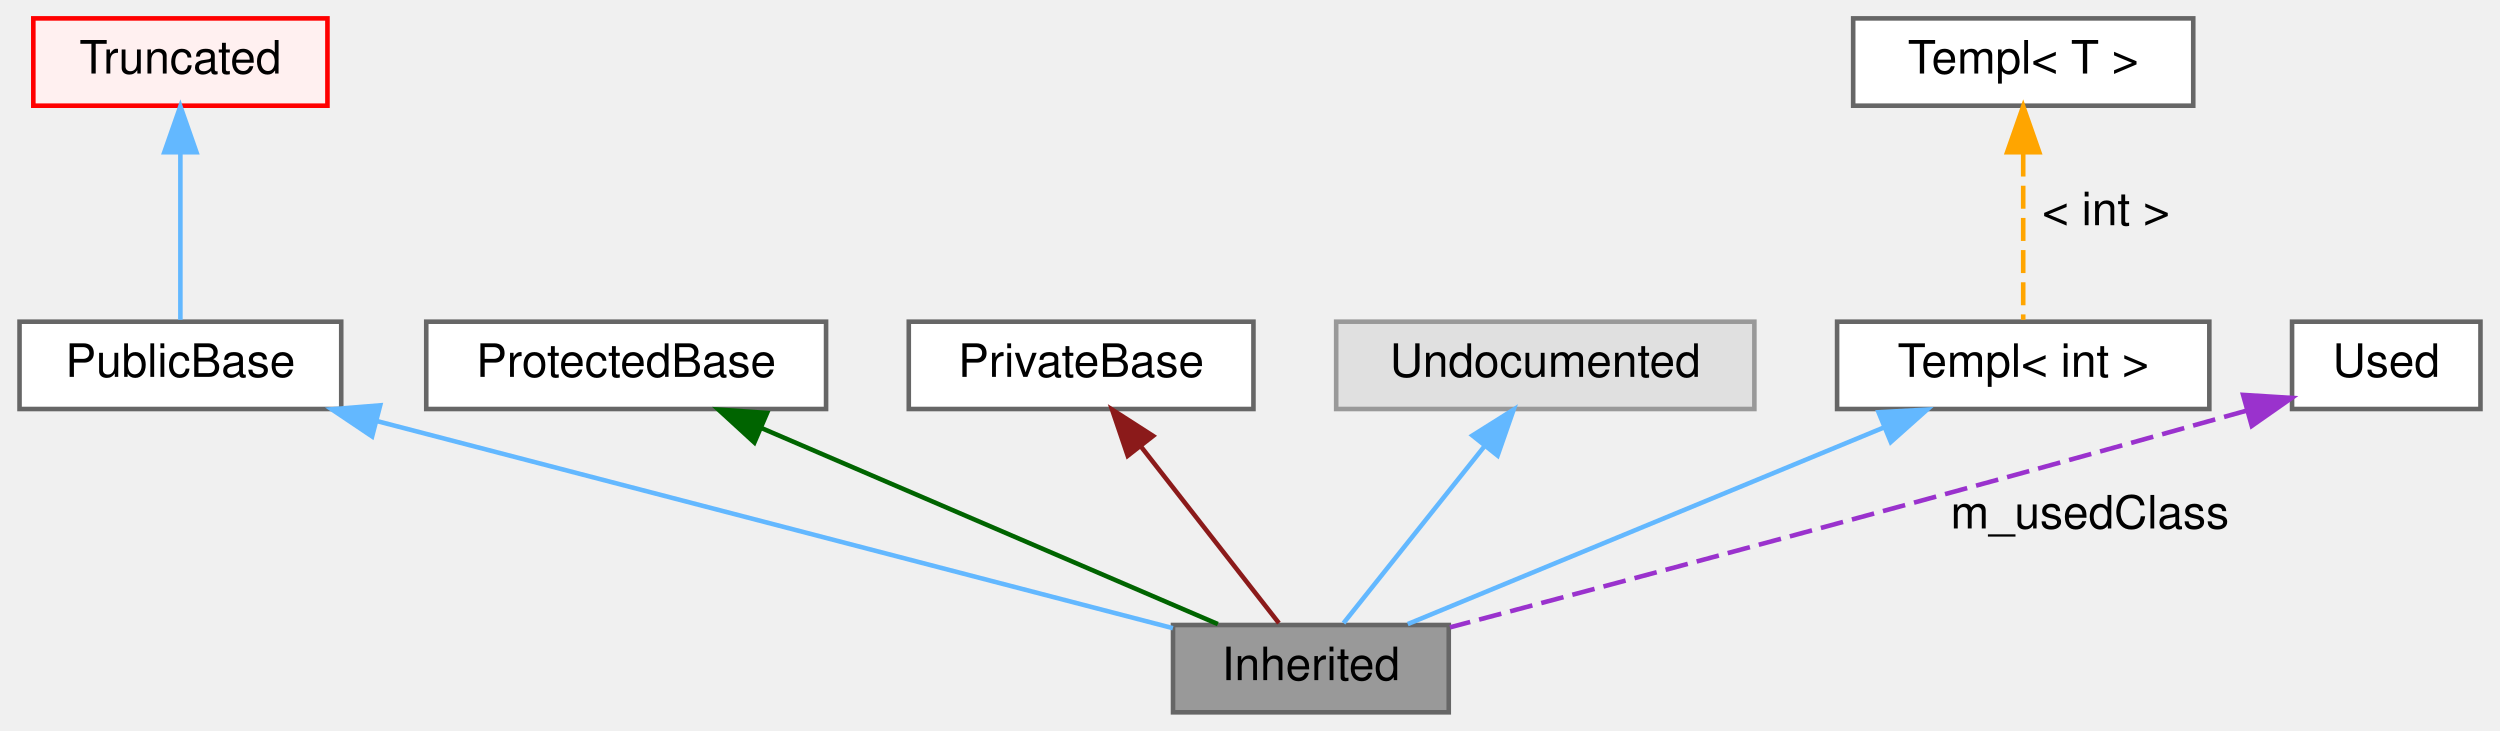
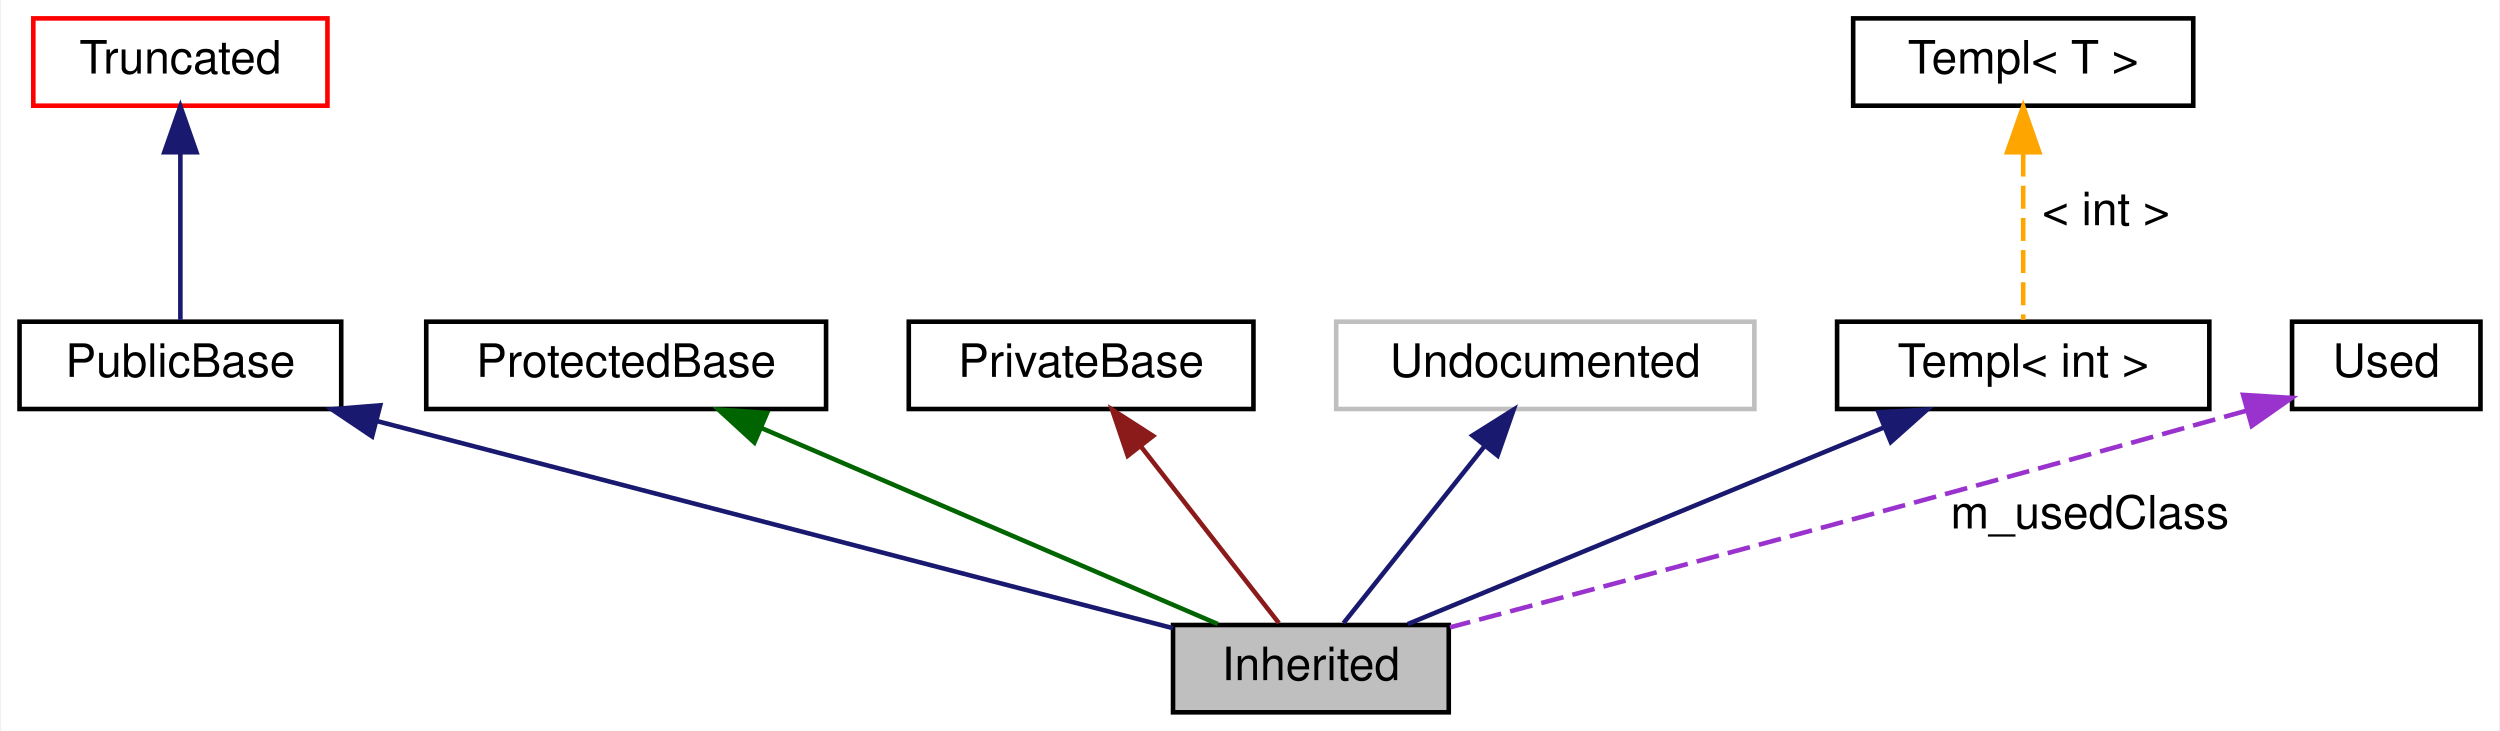
- <svg xmlns="http://www.w3.org/2000/svg" xmlns:xlink="http://www.w3.org/1999/xlink" width="544pt" height="159pt" viewBox="0.00 0.00 543.50 159.00">
+ <svg xmlns="http://www.w3.org/2000/svg" width="544pt" height="159pt" viewBox="0.00 0.00 543.50 159.00">
  <g id="graph0" class="graph" transform="scale(1 1) rotate(0) translate(4 155)">
+     <polygon fill="white" stroke="transparent" points="-4,4 -4,-155 539.5,-155 539.5,4 -4,4" />
    <g id="node1" class="node">
-       <g id="a_node1">
-         <a xlink:title=" ">
-           <polygon fill="#999999" stroke="#666666" points="311,-19 251,-19 251,0 311,0 311,-19" />
-           <text text-anchor="middle" x="281" y="-7" font-family="Helvetica,sans-Serif" font-size="10.00">Inherited</text>
-         </a>
-       </g>
+       <polygon fill="#bfbfbf" stroke="black" points="311,-19 251,-19 251,0 311,0 311,-19" />
+       <text text-anchor="middle" x="281" y="-7" font-family="Helvetica,sans-Serif" font-size="10.00">Inherited</text>
    </g>
    <g id="node2" class="node">
-       <g id="a_node2">
-         <a xlink:href="url.html" xlink:title=" ">
-           <polygon fill="white" stroke="#666666" points="70,-85 0,-85 0,-66 70,-66 70,-85" />
-           <text text-anchor="middle" x="35" y="-73" font-family="Helvetica,sans-Serif" font-size="10.00">PublicBase</text>
-         </a>
-       </g>
+       <polygon fill="none" stroke="black" points="70,-85 0,-85 0,-66 70,-66 70,-85" />
+       <text text-anchor="middle" x="35" y="-73" font-family="Helvetica,sans-Serif" font-size="10.00">PublicBase</text>
    </g>
    <g id="edge1" class="edge">
-       <path fill="none" stroke="#63b8ff" d="M77.7,-63.39C127.22,-50.51 207.6,-29.59 250.97,-18.31" />
-       <polygon fill="#63b8ff" stroke="#63b8ff" points="76.72,-60.03 67.92,-65.94 78.48,-66.8 76.72,-60.03" />
+       <path fill="none" stroke="midnightblue" d="M77.7,-63.39C127.22,-50.51 207.6,-29.59 250.97,-18.31" />
+       <polygon fill="midnightblue" stroke="midnightblue" points="76.72,-60.03 67.92,-65.94 78.48,-66.8 76.72,-60.03" />
    </g>
    <g id="node3" class="node">
-       <g id="a_node3">
-         <a xlink:href="url.html" xlink:title=" ">
-           <polygon fill="#fff0f0" stroke="red" points="67,-151 3,-151 3,-132 67,-132 67,-151" />
-           <text text-anchor="middle" x="35" y="-139" font-family="Helvetica,sans-Serif" font-size="10.00">Truncated</text>
-         </a>
-       </g>
+       <polygon fill="none" stroke="red" points="67,-151 3,-151 3,-132 67,-132 67,-151" />
+       <text text-anchor="middle" x="35" y="-139" font-family="Helvetica,sans-Serif" font-size="10.00">Truncated</text>
    </g>
    <g id="edge2" class="edge">
-       <path fill="none" stroke="#63b8ff" d="M35,-121.58C35,-109.63 35,-94.72 35,-85.41" />
-       <polygon fill="#63b8ff" stroke="#63b8ff" points="31.5,-121.87 35,-131.87 38.5,-121.87 31.5,-121.87" />
+       <path fill="none" stroke="midnightblue" d="M35,-121.58C35,-109.63 35,-94.72 35,-85.41" />
+       <polygon fill="midnightblue" stroke="midnightblue" points="31.5,-121.87 35,-131.87 38.5,-121.87 31.5,-121.87" />
    </g>
    <g id="node4" class="node">
-       <polygon fill="white" stroke="#666666" points="175.5,-85 88.5,-85 88.5,-66 175.5,-66 175.5,-85" />
+       <polygon fill="none" stroke="black" points="175.5,-85 88.5,-85 88.5,-66 175.5,-66 175.5,-85" />
      <text text-anchor="middle" x="132" y="-73" font-family="Helvetica,sans-Serif" font-size="10.00">ProtectedBase</text>
    </g>
    <g id="edge3" class="edge">
      <path fill="none" stroke="darkgreen" d="M161.43,-61.86C190.79,-49.25 235.12,-30.21 260.75,-19.2" />
      <polygon fill="darkgreen" stroke="darkgreen" points="159.9,-58.71 152.09,-65.87 162.66,-65.14 159.9,-58.71" />
    </g>
    <g id="node5" class="node">
-       <polygon fill="white" stroke="#666666" points="268.5,-85 193.5,-85 193.5,-66 268.5,-66 268.5,-85" />
+       <polygon fill="none" stroke="black" points="268.5,-85 193.5,-85 193.5,-66 268.5,-66 268.5,-85" />
      <text text-anchor="middle" x="231" y="-73" font-family="Helvetica,sans-Serif" font-size="10.00">PrivateBase</text>
    </g>
    <g id="edge4" class="edge">
      <path fill="none" stroke="#8b1a1a" d="M244.07,-57.77C253.66,-45.49 266.31,-29.3 274.04,-19.41" />
      <polygon fill="#8b1a1a" stroke="#8b1a1a" points="241.14,-55.83 237.74,-65.87 246.66,-60.14 241.14,-55.83" />
    </g>
    <g id="node6" class="node">
-       <g id="a_node6">
-         <a xlink:title=" ">
-           <polygon fill="#e0e0e0" stroke="#999999" points="377.5,-85 286.5,-85 286.5,-66 377.5,-66 377.5,-85" />
-           <text text-anchor="middle" x="332" y="-73" font-family="Helvetica,sans-Serif" font-size="10.00">Undocumented</text>
-         </a>
-       </g>
+       <polygon fill="none" stroke="#bfbfbf" points="377.5,-85 286.5,-85 286.5,-66 377.5,-66 377.5,-85" />
+       <text text-anchor="middle" x="332" y="-73" font-family="Helvetica,sans-Serif" font-size="10.00">Undocumented</text>
    </g>
    <g id="edge5" class="edge">
-       <path fill="none" stroke="#63b8ff" d="M318.67,-57.77C308.88,-45.49 295.98,-29.3 288.1,-19.41" />
-       <polygon fill="#63b8ff" stroke="#63b8ff" points="316.15,-60.23 325.12,-65.87 321.63,-55.87 316.15,-60.23" />
+       <path fill="none" stroke="midnightblue" d="M318.67,-57.77C308.88,-45.49 295.98,-29.3 288.1,-19.41" />
+       <polygon fill="midnightblue" stroke="midnightblue" points="316.15,-60.23 325.12,-65.87 321.63,-55.87 316.15,-60.23" />
    </g>
    <g id="node7" class="node">
-       <polygon fill="white" stroke="#666666" points="476.5,-85 395.5,-85 395.5,-66 476.5,-66 476.5,-85" />
+       <polygon fill="none" stroke="black" points="476.5,-85 395.5,-85 395.5,-66 476.5,-66 476.5,-85" />
      <text text-anchor="middle" x="436" y="-73" font-family="Helvetica,sans-Serif" font-size="10.00">Templ&lt; int &gt;</text>
    </g>
    <g id="edge6" class="edge">
-       <path fill="none" stroke="#63b8ff" d="M405.78,-62.02C375.24,-49.41 328.84,-30.25 302.07,-19.2" />
-       <polygon fill="#63b8ff" stroke="#63b8ff" points="404.52,-65.29 415.1,-65.87 407.19,-58.82 404.52,-65.29" />
+       <path fill="none" stroke="midnightblue" d="M405.78,-62.02C375.24,-49.41 328.84,-30.25 302.07,-19.2" />
+       <polygon fill="midnightblue" stroke="midnightblue" points="404.52,-65.29 415.1,-65.87 407.19,-58.82 404.52,-65.29" />
    </g>
    <g id="node8" class="node">
-       <polygon fill="white" stroke="#666666" points="473,-151 399,-151 399,-132 473,-132 473,-151" />
+       <polygon fill="none" stroke="black" points="473,-151 399,-151 399,-132 473,-132 473,-151" />
      <text text-anchor="middle" x="436" y="-139" font-family="Helvetica,sans-Serif" font-size="10.00">Templ&lt; T &gt;</text>
    </g>
    <g id="edge7" class="edge">
      <path fill="none" stroke="orange" stroke-dasharray="5,2" d="M436,-121.58C436,-109.63 436,-94.72 436,-85.41" />
      <polygon fill="orange" stroke="orange" points="432.5,-121.87 436,-131.87 439.5,-121.87 432.5,-121.87" />
      <text text-anchor="middle" x="454" y="-106" font-family="Helvetica,sans-Serif" font-size="10.00">&lt; int &gt;</text>
    </g>
    <g id="node9" class="node">
-       <polygon fill="white" stroke="#666666" points="535.5,-85 494.5,-85 494.5,-66 535.5,-66 535.5,-85" />
+       <polygon fill="none" stroke="black" points="535.5,-85 494.5,-85 494.5,-66 535.5,-66 535.5,-85" />
      <text text-anchor="middle" x="515" y="-73" font-family="Helvetica,sans-Serif" font-size="10.00">Used</text>
    </g>
    <g id="edge8" class="edge">
      <path fill="none" stroke="#9a32cd" stroke-dasharray="5,2" d="M484.52,-65.62C417.32,-46.74 349.44,-28.6 311.27,-18.49" />
      <polygon fill="#9a32cd" stroke="#9a32cd" points="483.85,-69.07 494.42,-68.41 485.74,-62.33 483.85,-69.07" />
      <text text-anchor="middle" x="450.5" y="-40" font-family="Helvetica,sans-Serif" font-size="10.00">m_usedClass</text>
    </g>
  </g>
</svg>
